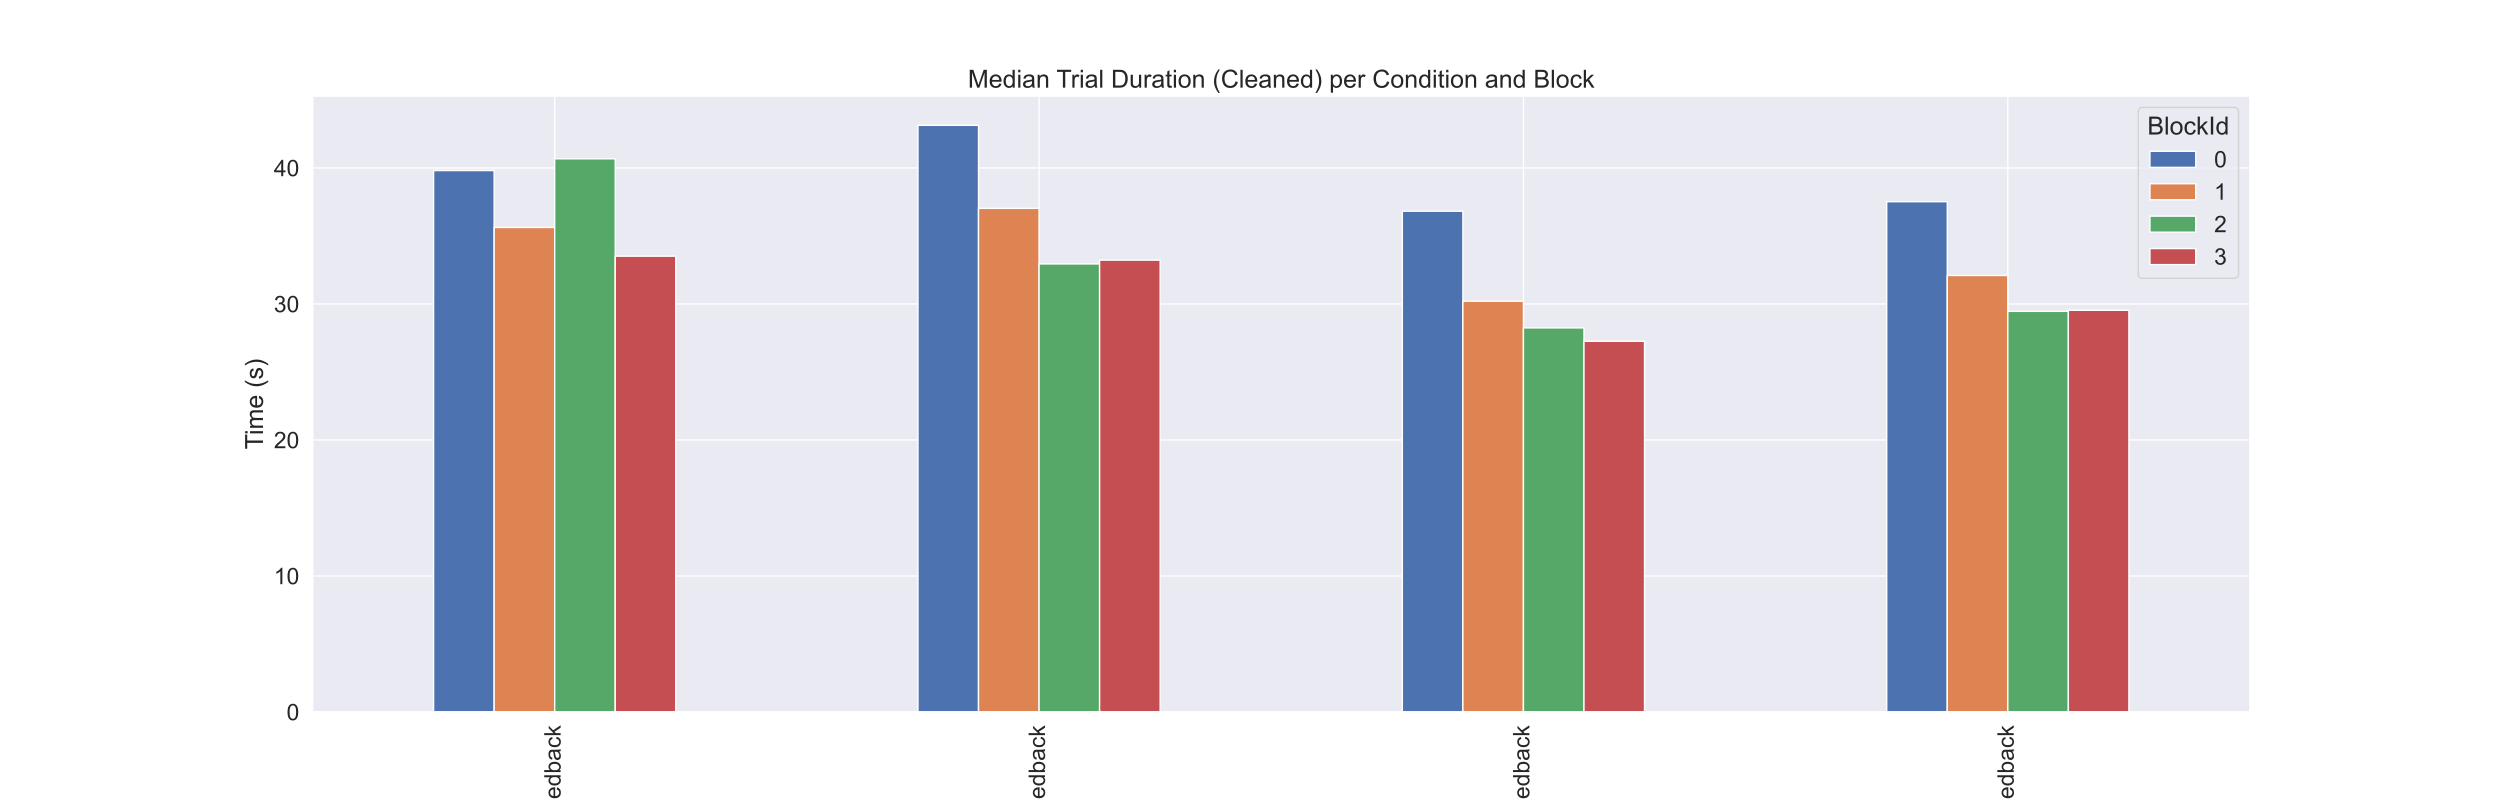
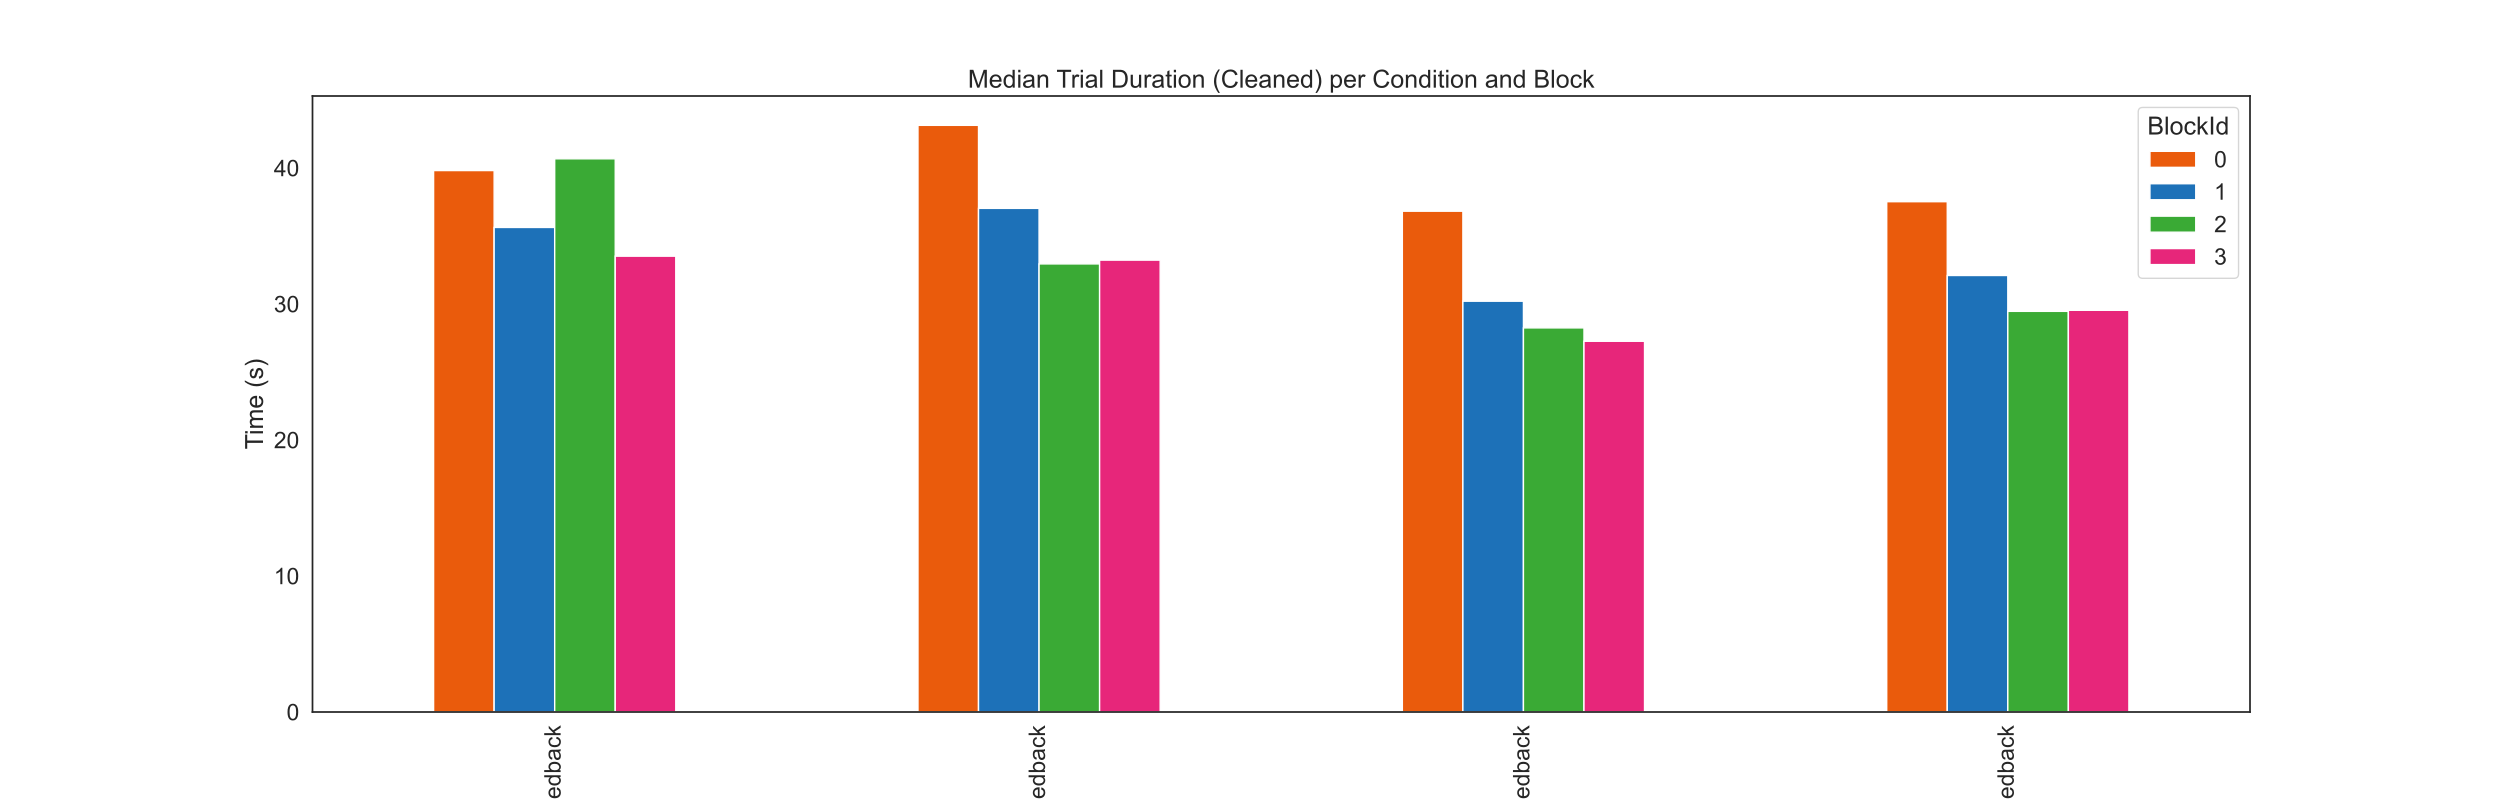
<svg xmlns="http://www.w3.org/2000/svg" xmlns:xlink="http://www.w3.org/1999/xlink" width="1800pt" height="576pt" viewBox="0 0 1800 576" version="1.1">
  <defs>
    <style type="text/css">*{stroke-linejoin: round; stroke-linecap: butt}</style>
  </defs>
  <g id="figure_1">
    <g id="patch_1">
      <path d="M 0 576  L 1800 576  L 1800 0  L 0 0  z " style="fill: #ffffff" />
    </g>
    <g id="axes_1">
      <g id="patch_2">
-         <path d="M 225 512.64  L 1620 512.64  L 1620 69.12  L 225 69.12  z " style="fill: #eaeaf2" />
+         <path d="M 225 512.64  L 1620 512.64  L 1620 69.12  L 225 69.12  z " style="fill: #ffffff" />
      </g>
      <g id="matplotlib.axis_1">
        <g id="xtick_1">
-           <g id="line2d_1">
-             <path d="M 399.375 512.64  L 399.375 69.12  " clip-path="url(#p419690e566)" style="fill: none; stroke: #ffffff; stroke-linecap: round" />
-           </g>
          <g id="text_1">
            <g style="fill: #262626" transform="translate(403.6405 620.2712) rotate(-90) scale(0.165 -0.165)">
              <defs>
                <path id="ArialMT-4e" d="M 488 0  L 488 4581  L 1109 4581  L 3516 984  L 3516 4581  L 4097 4581  L 4097 0  L 3475 0  L 1069 3600  L 1069 0  L 488 0  z " transform="scale(0.015625)" />
                <path id="ArialMT-6f" d="M 213 1659  Q 213 2581 725 3025  Q 1153 3394 1769 3394  Q 2453 3394 2887 2945  Q 3322 2497 3322 1706  Q 3322 1066 3130 698  Q 2938 331 2570 128  Q 2203 -75 1769 -75  Q 1072 -75 642 372  Q 213 819 213 1659  z M 791 1659  Q 791 1022 1069 705  Q 1347 388 1769 388  Q 2188 388 2466 706  Q 2744 1025 2744 1678  Q 2744 2294 2464 2611  Q 2184 2928 1769 2928  Q 1347 2928 1069 2612  Q 791 2297 791 1659  z " transform="scale(0.015625)" />
                <path id="ArialMT-20" transform="scale(0.015625)" />
                <path id="ArialMT-46" d="M 525 0  L 525 4581  L 3616 4581  L 3616 4041  L 1131 4041  L 1131 2622  L 3281 2622  L 3281 2081  L 1131 2081  L 1131 0  L 525 0  z " transform="scale(0.015625)" />
                <path id="ArialMT-65" d="M 2694 1069  L 3275 997  Q 3138 488 2766 206  Q 2394 -75 1816 -75  Q 1088 -75 661 373  Q 234 822 234 1631  Q 234 2469 665 2931  Q 1097 3394 1784 3394  Q 2450 3394 2872 2941  Q 3294 2488 3294 1666  Q 3294 1616 3291 1516  L 816 1516  Q 847 969 1125 678  Q 1403 388 1819 388  Q 2128 388 2347 550  Q 2566 713 2694 1069  z M 847 1978  L 2700 1978  Q 2663 2397 2488 2606  Q 2219 2931 1791 2931  Q 1403 2931 1139 2672  Q 875 2413 847 1978  z " transform="scale(0.015625)" />
                <path id="ArialMT-64" d="M 2575 0  L 2575 419  Q 2259 -75 1647 -75  Q 1250 -75 917 144  Q 584 363 401 755  Q 219 1147 219 1656  Q 219 2153 384 2558  Q 550 2963 881 3178  Q 1213 3394 1622 3394  Q 1922 3394 2156 3267  Q 2391 3141 2538 2938  L 2538 4581  L 3097 4581  L 3097 0  L 2575 0  z M 797 1656  Q 797 1019 1065 703  Q 1334 388 1700 388  Q 2069 388 2326 689  Q 2584 991 2584 1609  Q 2584 2291 2321 2609  Q 2059 2928 1675 2928  Q 1300 2928 1048 2622  Q 797 2316 797 1656  z " transform="scale(0.015625)" />
                <path id="ArialMT-62" d="M 941 0  L 419 0  L 419 4581  L 981 4581  L 981 2947  Q 1338 3394 1891 3394  Q 2197 3394 2470 3270  Q 2744 3147 2920 2923  Q 3097 2700 3197 2384  Q 3297 2069 3297 1709  Q 3297 856 2875 390  Q 2453 -75 1863 -75  Q 1275 -75 941 416  L 941 0  z M 934 1684  Q 934 1088 1097 822  Q 1363 388 1816 388  Q 2184 388 2453 708  Q 2722 1028 2722 1663  Q 2722 2313 2464 2622  Q 2206 2931 1841 2931  Q 1472 2931 1203 2611  Q 934 2291 934 1684  z " transform="scale(0.015625)" />
                <path id="ArialMT-61" d="M 2588 409  Q 2275 144 1986 34  Q 1697 -75 1366 -75  Q 819 -75 525 192  Q 231 459 231 875  Q 231 1119 342 1320  Q 453 1522 633 1644  Q 813 1766 1038 1828  Q 1203 1872 1538 1913  Q 2219 1994 2541 2106  Q 2544 2222 2544 2253  Q 2544 2597 2384 2738  Q 2169 2928 1744 2928  Q 1347 2928 1158 2789  Q 969 2650 878 2297  L 328 2372  Q 403 2725 575 2942  Q 747 3159 1072 3276  Q 1397 3394 1825 3394  Q 2250 3394 2515 3294  Q 2781 3194 2906 3042  Q 3031 2891 3081 2659  Q 3109 2516 3109 2141  L 3109 1391  Q 3109 606 3145 398  Q 3181 191 3288 0  L 2700 0  Q 2613 175 2588 409  z M 2541 1666  Q 2234 1541 1622 1453  Q 1275 1403 1131 1340  Q 988 1278 909 1158  Q 831 1038 831 891  Q 831 666 1001 516  Q 1172 366 1500 366  Q 1825 366 2078 508  Q 2331 650 2450 897  Q 2541 1088 2541 1459  L 2541 1666  z " transform="scale(0.015625)" />
                <path id="ArialMT-63" d="M 2588 1216  L 3141 1144  Q 3050 572 2676 248  Q 2303 -75 1759 -75  Q 1078 -75 664 370  Q 250 816 250 1647  Q 250 2184 428 2587  Q 606 2991 970 3192  Q 1334 3394 1763 3394  Q 2303 3394 2647 3120  Q 2991 2847 3088 2344  L 2541 2259  Q 2463 2594 2264 2762  Q 2066 2931 1784 2931  Q 1359 2931 1093 2626  Q 828 2322 828 1663  Q 828 994 1084 691  Q 1341 388 1753 388  Q 2084 388 2306 591  Q 2528 794 2588 1216  z " transform="scale(0.015625)" />
                <path id="ArialMT-6b" d="M 425 0  L 425 4581  L 988 4581  L 988 1969  L 2319 3319  L 3047 3319  L 1778 2088  L 3175 0  L 2481 0  L 1384 1697  L 988 1316  L 988 0  L 425 0  z " transform="scale(0.015625)" />
              </defs>
              <use xlink:href="#ArialMT-4e" />
              <use xlink:href="#ArialMT-6f" x="72.217" />
              <use xlink:href="#ArialMT-20" x="127.832" />
              <use xlink:href="#ArialMT-46" x="155.615" />
              <use xlink:href="#ArialMT-65" x="216.699" />
              <use xlink:href="#ArialMT-65" x="272.314" />
              <use xlink:href="#ArialMT-64" x="327.93" />
              <use xlink:href="#ArialMT-62" x="383.545" />
              <use xlink:href="#ArialMT-61" x="439.16" />
              <use xlink:href="#ArialMT-63" x="494.775" />
              <use xlink:href="#ArialMT-6b" x="544.775" />
            </g>
          </g>
        </g>
        <g id="xtick_2">
-           <g id="line2d_2">
-             <path d="M 748.125 512.64  L 748.125 69.12  " clip-path="url(#p419690e566)" style="fill: none; stroke: #ffffff; stroke-linecap: round" />
-           </g>
          <g id="text_2">
            <g style="fill: #262626" transform="translate(752.3905 645.939) rotate(-90) scale(0.165 -0.165)">
              <defs>
                <path id="ArialMT-54" d="M 1659 0  L 1659 4041  L 150 4041  L 150 4581  L 3781 4581  L 3781 4041  L 2266 4041  L 2266 0  L 1659 0  z " transform="scale(0.015625)" />
                <path id="ArialMT-74" d="M 1650 503  L 1731 6  Q 1494 -44 1306 -44  Q 1000 -44 831 53  Q 663 150 594 308  Q 525 466 525 972  L 525 2881  L 113 2881  L 113 3319  L 525 3319  L 525 4141  L 1084 4478  L 1084 3319  L 1650 3319  L 1650 2881  L 1084 2881  L 1084 941  Q 1084 700 1114 631  Q 1144 563 1211 522  Q 1278 481 1403 481  Q 1497 481 1650 503  z " transform="scale(0.015625)" />
                <path id="ArialMT-69" d="M 425 3934  L 425 4581  L 988 4581  L 988 3934  L 425 3934  z M 425 0  L 425 3319  L 988 3319  L 988 0  L 425 0  z " transform="scale(0.015625)" />
                <path id="ArialMT-6c" d="M 409 0  L 409 4581  L 972 4581  L 972 0  L 409 0  z " transform="scale(0.015625)" />
              </defs>
              <use xlink:href="#ArialMT-54" />
              <use xlink:href="#ArialMT-61" x="49.959" />
              <use xlink:href="#ArialMT-63" x="105.574" />
              <use xlink:href="#ArialMT-74" x="155.574" />
              <use xlink:href="#ArialMT-69" x="183.357" />
              <use xlink:href="#ArialMT-6c" x="205.574" />
              <use xlink:href="#ArialMT-65" x="227.791" />
              <use xlink:href="#ArialMT-20" x="283.406" />
              <use xlink:href="#ArialMT-46" x="311.189" />
              <use xlink:href="#ArialMT-65" x="372.273" />
              <use xlink:href="#ArialMT-65" x="427.889" />
              <use xlink:href="#ArialMT-64" x="483.504" />
              <use xlink:href="#ArialMT-62" x="539.119" />
              <use xlink:href="#ArialMT-61" x="594.734" />
              <use xlink:href="#ArialMT-63" x="650.35" />
              <use xlink:href="#ArialMT-6b" x="700.35" />
            </g>
          </g>
        </g>
        <g id="xtick_3">
-           <g id="line2d_3">
-             <path d="M 1096.875 512.64  L 1096.875 69.12  " clip-path="url(#p419690e566)" style="fill: none; stroke: #ffffff; stroke-linecap: round" />
-           </g>
          <g id="text_3">
            <g style="fill: #262626" transform="translate(1101.141 643.8301) rotate(-90) scale(0.165 -0.165)">
              <defs>
                <path id="ArialMT-56" d="M 1803 0  L 28 4581  L 684 4581  L 1875 1253  Q 2019 853 2116 503  Q 2222 878 2363 1253  L 3600 4581  L 4219 4581  L 2425 0  L 1803 0  z " transform="scale(0.015625)" />
                <path id="ArialMT-73" d="M 197 991  L 753 1078  Q 800 744 1014 566  Q 1228 388 1613 388  Q 2000 388 2187 545  Q 2375 703 2375 916  Q 2375 1106 2209 1216  Q 2094 1291 1634 1406  Q 1016 1563 777 1677  Q 538 1791 414 1992  Q 291 2194 291 2438  Q 291 2659 392 2848  Q 494 3038 669 3163  Q 800 3259 1026 3326  Q 1253 3394 1513 3394  Q 1903 3394 2198 3281  Q 2494 3169 2634 2976  Q 2775 2784 2828 2463  L 2278 2388  Q 2241 2644 2061 2787  Q 1881 2931 1553 2931  Q 1166 2931 1000 2803  Q 834 2675 834 2503  Q 834 2394 903 2306  Q 972 2216 1119 2156  Q 1203 2125 1616 2013  Q 2213 1853 2448 1751  Q 2684 1650 2818 1456  Q 2953 1263 2953 975  Q 2953 694 2789 445  Q 2625 197 2315 61  Q 2006 -75 1616 -75  Q 969 -75 630 194  Q 291 463 197 991  z " transform="scale(0.015625)" />
                <path id="ArialMT-75" d="M 2597 0  L 2597 488  Q 2209 -75 1544 -75  Q 1250 -75 995 37  Q 741 150 617 320  Q 494 491 444 738  Q 409 903 409 1263  L 409 3319  L 972 3319  L 972 1478  Q 972 1038 1006 884  Q 1059 663 1231 536  Q 1403 409 1656 409  Q 1909 409 2131 539  Q 2353 669 2445 892  Q 2538 1116 2538 1541  L 2538 3319  L 3100 3319  L 3100 0  L 2597 0  z " transform="scale(0.015625)" />
              </defs>
              <use xlink:href="#ArialMT-56" />
              <use xlink:href="#ArialMT-69" x="64.949" />
              <use xlink:href="#ArialMT-73" x="87.166" />
              <use xlink:href="#ArialMT-75" x="137.166" />
              <use xlink:href="#ArialMT-61" x="192.781" />
              <use xlink:href="#ArialMT-6c" x="248.396" />
              <use xlink:href="#ArialMT-20" x="270.613" />
              <use xlink:href="#ArialMT-46" x="298.396" />
              <use xlink:href="#ArialMT-65" x="359.48" />
              <use xlink:href="#ArialMT-65" x="415.096" />
              <use xlink:href="#ArialMT-64" x="470.711" />
              <use xlink:href="#ArialMT-62" x="526.326" />
              <use xlink:href="#ArialMT-61" x="581.941" />
              <use xlink:href="#ArialMT-63" x="637.557" />
              <use xlink:href="#ArialMT-6b" x="687.557" />
            </g>
          </g>
        </g>
        <g id="xtick_4">
-           <g id="line2d_4">
-             <path d="M 1445.625 512.64  L 1445.625 69.12  " clip-path="url(#p419690e566)" style="fill: none; stroke: #ffffff; stroke-linecap: round" />
-           </g>
          <g id="text_4">
            <g style="fill: #262626" transform="translate(1449.891 674.3834) rotate(-90) scale(0.165 -0.165)">
              <defs>
                <path id="ArialMT-43" d="M 3763 1606  L 4369 1453  Q 4178 706 3683 314  Q 3188 -78 2472 -78  Q 1731 -78 1267 223  Q 803 525 561 1097  Q 319 1669 319 2325  Q 319 3041 592 3573  Q 866 4106 1370 4382  Q 1875 4659 2481 4659  Q 3169 4659 3637 4309  Q 4106 3959 4291 3325  L 3694 3184  Q 3534 3684 3231 3912  Q 2928 4141 2469 4141  Q 1941 4141 1586 3887  Q 1231 3634 1087 3207  Q 944 2781 944 2328  Q 944 1744 1114 1308  Q 1284 872 1643 656  Q 2003 441 2422 441  Q 2931 441 3284 734  Q 3638 1028 3763 1606  z " transform="scale(0.015625)" />
                <path id="ArialMT-6d" d="M 422 0  L 422 3319  L 925 3319  L 925 2853  Q 1081 3097 1340 3245  Q 1600 3394 1931 3394  Q 2300 3394 2536 3241  Q 2772 3088 2869 2813  Q 3263 3394 3894 3394  Q 4388 3394 4653 3120  Q 4919 2847 4919 2278  L 4919 0  L 4359 0  L 4359 2091  Q 4359 2428 4304 2576  Q 4250 2725 4106 2815  Q 3963 2906 3769 2906  Q 3419 2906 3187 2673  Q 2956 2441 2956 1928  L 2956 0  L 2394 0  L 2394 2156  Q 2394 2531 2256 2718  Q 2119 2906 1806 2906  Q 1569 2906 1367 2781  Q 1166 2656 1075 2415  Q 984 2175 984 1722  L 984 0  L 422 0  z " transform="scale(0.015625)" />
                <path id="ArialMT-6e" d="M 422 0  L 422 3319  L 928 3319  L 928 2847  Q 1294 3394 1984 3394  Q 2284 3394 2536 3286  Q 2788 3178 2913 3003  Q 3038 2828 3088 2588  Q 3119 2431 3119 2041  L 3119 0  L 2556 0  L 2556 2019  Q 2556 2363 2490 2533  Q 2425 2703 2258 2804  Q 2091 2906 1866 2906  Q 1506 2906 1245 2678  Q 984 2450 984 1813  L 984 0  L 422 0  z " transform="scale(0.015625)" />
              </defs>
              <use xlink:href="#ArialMT-43" />
              <use xlink:href="#ArialMT-6f" x="72.217" />
              <use xlink:href="#ArialMT-6d" x="127.832" />
              <use xlink:href="#ArialMT-62" x="211.133" />
              <use xlink:href="#ArialMT-69" x="266.748" />
              <use xlink:href="#ArialMT-6e" x="288.965" />
              <use xlink:href="#ArialMT-65" x="344.58" />
              <use xlink:href="#ArialMT-64" x="400.195" />
              <use xlink:href="#ArialMT-20" x="455.811" />
              <use xlink:href="#ArialMT-46" x="483.594" />
              <use xlink:href="#ArialMT-65" x="544.678" />
              <use xlink:href="#ArialMT-65" x="600.293" />
              <use xlink:href="#ArialMT-64" x="655.908" />
              <use xlink:href="#ArialMT-62" x="711.523" />
              <use xlink:href="#ArialMT-61" x="767.139" />
              <use xlink:href="#ArialMT-63" x="822.754" />
              <use xlink:href="#ArialMT-6b" x="872.754" />
            </g>
          </g>
        </g>
        <g id="text_5">
          <g style="fill: #262626" transform="translate(884.4764 691.2675) scale(0.18 -0.18)">
            <use xlink:href="#ArialMT-43" />
            <use xlink:href="#ArialMT-6f" x="72.217" />
            <use xlink:href="#ArialMT-6e" x="127.832" />
            <use xlink:href="#ArialMT-64" x="183.447" />
            <use xlink:href="#ArialMT-69" x="239.062" />
            <use xlink:href="#ArialMT-74" x="261.279" />
            <use xlink:href="#ArialMT-69" x="289.062" />
            <use xlink:href="#ArialMT-6f" x="311.279" />
            <use xlink:href="#ArialMT-6e" x="366.895" />
          </g>
        </g>
      </g>
      <g id="matplotlib.axis_2">
        <g id="ytick_1">
-           <g id="line2d_5">
-             <path d="M 225 512.64  L 1620 512.64  " clip-path="url(#p419690e566)" style="fill: none; stroke: #ffffff; stroke-linecap: round" />
-           </g>
          <g id="text_6">
            <g style="fill: #262626" transform="translate(206.3245 518.5452) scale(0.165 -0.165)">
              <defs>
                <path id="ArialMT-30" d="M 266 2259  Q 266 3072 433 3567  Q 600 4063 929 4331  Q 1259 4600 1759 4600  Q 2128 4600 2406 4451  Q 2684 4303 2865 4023  Q 3047 3744 3150 3342  Q 3253 2941 3253 2259  Q 3253 1453 3087 958  Q 2922 463 2592 192  Q 2263 -78 1759 -78  Q 1097 -78 719 397  Q 266 969 266 2259  z M 844 2259  Q 844 1131 1108 757  Q 1372 384 1759 384  Q 2147 384 2411 759  Q 2675 1134 2675 2259  Q 2675 3391 2411 3762  Q 2147 4134 1753 4134  Q 1366 4134 1134 3806  Q 844 3388 844 2259  z " transform="scale(0.015625)" />
              </defs>
              <use xlink:href="#ArialMT-30" />
            </g>
          </g>
        </g>
        <g id="ytick_2">
-           <g id="line2d_6">
-             <path d="M 225 414.717  L 1620 414.717  " clip-path="url(#p419690e566)" style="fill: none; stroke: #ffffff; stroke-linecap: round" />
-           </g>
          <g id="text_7">
            <g style="fill: #262626" transform="translate(197.1489 420.6225) scale(0.165 -0.165)">
              <defs>
                <path id="ArialMT-31" d="M 2384 0  L 1822 0  L 1822 3584  Q 1619 3391 1289 3197  Q 959 3003 697 2906  L 697 3450  Q 1169 3672 1522 3987  Q 1875 4303 2022 4600  L 2384 4600  L 2384 0  z " transform="scale(0.015625)" />
              </defs>
              <use xlink:href="#ArialMT-31" />
              <use xlink:href="#ArialMT-30" x="55.615" />
            </g>
          </g>
        </g>
        <g id="ytick_3">
-           <g id="line2d_7">
-             <path d="M 225 316.795  L 1620 316.795  " clip-path="url(#p419690e566)" style="fill: none; stroke: #ffffff; stroke-linecap: round" />
-           </g>
          <g id="text_8">
            <g style="fill: #262626" transform="translate(197.1489 322.6999) scale(0.165 -0.165)">
              <defs>
                <path id="ArialMT-32" d="M 3222 541  L 3222 0  L 194 0  Q 188 203 259 391  Q 375 700 629 1000  Q 884 1300 1366 1694  Q 2113 2306 2375 2664  Q 2638 3022 2638 3341  Q 2638 3675 2398 3904  Q 2159 4134 1775 4134  Q 1369 4134 1125 3890  Q 881 3647 878 3216  L 300 3275  Q 359 3922 746 4261  Q 1134 4600 1788 4600  Q 2447 4600 2831 4234  Q 3216 3869 3216 3328  Q 3216 3053 3103 2787  Q 2991 2522 2730 2228  Q 2469 1934 1863 1422  Q 1356 997 1212 845  Q 1069 694 975 541  L 3222 541  z " transform="scale(0.015625)" />
              </defs>
              <use xlink:href="#ArialMT-32" />
              <use xlink:href="#ArialMT-30" x="55.615" />
            </g>
          </g>
        </g>
        <g id="ytick_4">
-           <g id="line2d_8">
-             <path d="M 225 218.872  L 1620 218.872  " clip-path="url(#p419690e566)" style="fill: none; stroke: #ffffff; stroke-linecap: round" />
-           </g>
          <g id="text_9">
            <g style="fill: #262626" transform="translate(197.1489 224.7773) scale(0.165 -0.165)">
              <defs>
                <path id="ArialMT-33" d="M 269 1209  L 831 1284  Q 928 806 1161 595  Q 1394 384 1728 384  Q 2125 384 2398 659  Q 2672 934 2672 1341  Q 2672 1728 2419 1979  Q 2166 2231 1775 2231  Q 1616 2231 1378 2169  L 1441 2663  Q 1497 2656 1531 2656  Q 1891 2656 2178 2843  Q 2466 3031 2466 3422  Q 2466 3731 2256 3934  Q 2047 4138 1716 4138  Q 1388 4138 1169 3931  Q 950 3725 888 3313  L 325 3413  Q 428 3978 793 4289  Q 1159 4600 1703 4600  Q 2078 4600 2393 4439  Q 2709 4278 2876 4000  Q 3044 3722 3044 3409  Q 3044 3113 2884 2869  Q 2725 2625 2413 2481  Q 2819 2388 3044 2092  Q 3269 1797 3269 1353  Q 3269 753 2831 336  Q 2394 -81 1725 -81  Q 1122 -81 723 278  Q 325 638 269 1209  z " transform="scale(0.015625)" />
              </defs>
              <use xlink:href="#ArialMT-33" />
              <use xlink:href="#ArialMT-30" x="55.615" />
            </g>
          </g>
        </g>
        <g id="ytick_5">
-           <g id="line2d_9">
-             <path d="M 225 120.949  L 1620 120.949  " clip-path="url(#p419690e566)" style="fill: none; stroke: #ffffff; stroke-linecap: round" />
-           </g>
          <g id="text_10">
            <g style="fill: #262626" transform="translate(197.1489 126.8546) scale(0.165 -0.165)">
              <defs>
                <path id="ArialMT-34" d="M 2069 0  L 2069 1097  L 81 1097  L 81 1613  L 2172 4581  L 2631 4581  L 2631 1613  L 3250 1613  L 3250 1097  L 2631 1097  L 2631 0  L 2069 0  z M 2069 1613  L 2069 3678  L 634 1613  L 2069 1613  z " transform="scale(0.015625)" />
              </defs>
              <use xlink:href="#ArialMT-34" />
              <use xlink:href="#ArialMT-30" x="55.615" />
            </g>
          </g>
        </g>
        <g id="text_11">
          <g style="fill: #262626" transform="translate(189.3605 323.5345) rotate(-90) scale(0.18 -0.18)">
            <defs>
              <path id="ArialMT-28" d="M 1497 -1347  Q 1031 -759 709 28  Q 388 816 388 1659  Q 388 2403 628 3084  Q 909 3875 1497 4659  L 1900 4659  Q 1522 4009 1400 3731  Q 1209 3300 1100 2831  Q 966 2247 966 1656  Q 966 153 1900 -1347  L 1497 -1347  z " transform="scale(0.015625)" />
              <path id="ArialMT-29" d="M 791 -1347  L 388 -1347  Q 1322 153 1322 1656  Q 1322 2244 1188 2822  Q 1081 3291 891 3722  Q 769 4003 388 4659  L 791 4659  Q 1378 3875 1659 3084  Q 1900 2403 1900 1659  Q 1900 816 1576 28  Q 1253 -759 791 -1347  z " transform="scale(0.015625)" />
            </defs>
            <use xlink:href="#ArialMT-54" />
            <use xlink:href="#ArialMT-69" x="57.334" />
            <use xlink:href="#ArialMT-6d" x="79.551" />
            <use xlink:href="#ArialMT-65" x="162.852" />
            <use xlink:href="#ArialMT-20" x="218.467" />
            <use xlink:href="#ArialMT-28" x="246.25" />
            <use xlink:href="#ArialMT-73" x="279.551" />
            <use xlink:href="#ArialMT-29" x="329.551" />
          </g>
        </g>
      </g>
      <g id="patch_3">
-         <path d="M 312.188 512.64  L 355.781 512.64  L 355.781 122.808  L 312.188 122.808  z " clip-path="url(#p419690e566)" style="fill: #4c72b0; stroke: #ffffff; stroke-linejoin: miter" />
+         <path d="M 312.188 512.64  L 355.781 512.64  L 355.781 122.808  L 312.188 122.808  z " clip-path="url(#pf09c3e7d93)" style="fill: #ea5b0c; stroke: #ffffff; stroke-linejoin: miter" />
      </g>
      <g id="patch_4">
-         <path d="M 660.938 512.64  L 704.531 512.64  L 704.531 90.24  L 660.938 90.24  z " clip-path="url(#p419690e566)" style="fill: #4c72b0; stroke: #ffffff; stroke-linejoin: miter" />
+         <path d="M 660.938 512.64  L 704.531 512.64  L 704.531 90.24  L 660.938 90.24  z " clip-path="url(#pf09c3e7d93)" style="fill: #ea5b0c; stroke: #ffffff; stroke-linejoin: miter" />
      </g>
      <g id="patch_5">
-         <path d="M 1009.688 512.64  L 1053.281 512.64  L 1053.281 152.069  L 1009.688 152.069  z " clip-path="url(#p419690e566)" style="fill: #4c72b0; stroke: #ffffff; stroke-linejoin: miter" />
+         <path d="M 1009.688 512.64  L 1053.281 512.64  L 1053.281 152.069  L 1009.688 152.069  z " clip-path="url(#pf09c3e7d93)" style="fill: #ea5b0c; stroke: #ffffff; stroke-linejoin: miter" />
      </g>
      <g id="patch_6">
-         <path d="M 1358.438 512.64  L 1402.031 512.64  L 1402.031 145.224  L 1358.438 145.224  z " clip-path="url(#p419690e566)" style="fill: #4c72b0; stroke: #ffffff; stroke-linejoin: miter" />
+         <path d="M 1358.438 512.64  L 1402.031 512.64  L 1402.031 145.224  L 1358.438 145.224  z " clip-path="url(#pf09c3e7d93)" style="fill: #ea5b0c; stroke: #ffffff; stroke-linejoin: miter" />
      </g>
      <g id="patch_7">
-         <path d="M 355.781 512.64  L 399.375 512.64  L 399.375 163.766  L 355.781 163.766  z " clip-path="url(#p419690e566)" style="fill: #dd8452; stroke: #ffffff; stroke-linejoin: miter" />
+         <path d="M 355.781 512.64  L 399.375 512.64  L 399.375 163.766  L 355.781 163.766  z " clip-path="url(#pf09c3e7d93)" style="fill: #1d71b8; stroke: #ffffff; stroke-linejoin: miter" />
      </g>
      <g id="patch_8">
-         <path d="M 704.531 512.64  L 748.125 512.64  L 748.125 150.023  L 704.531 150.023  z " clip-path="url(#p419690e566)" style="fill: #dd8452; stroke: #ffffff; stroke-linejoin: miter" />
+         <path d="M 704.531 512.64  L 748.125 512.64  L 748.125 150.023  L 704.531 150.023  z " clip-path="url(#pf09c3e7d93)" style="fill: #1d71b8; stroke: #ffffff; stroke-linejoin: miter" />
      </g>
      <g id="patch_9">
-         <path d="M 1053.281 512.64  L 1096.875 512.64  L 1096.875 216.871  L 1053.281 216.871  z " clip-path="url(#p419690e566)" style="fill: #dd8452; stroke: #ffffff; stroke-linejoin: miter" />
+         <path d="M 1053.281 512.64  L 1096.875 512.64  L 1096.875 216.871  L 1053.281 216.871  z " clip-path="url(#pf09c3e7d93)" style="fill: #1d71b8; stroke: #ffffff; stroke-linejoin: miter" />
      </g>
      <g id="patch_10">
-         <path d="M 1402.031 512.64  L 1445.625 512.64  L 1445.625 198.353  L 1402.031 198.353  z " clip-path="url(#p419690e566)" style="fill: #dd8452; stroke: #ffffff; stroke-linejoin: miter" />
+         <path d="M 1402.031 512.64  L 1445.625 512.64  L 1445.625 198.353  L 1402.031 198.353  z " clip-path="url(#pf09c3e7d93)" style="fill: #1d71b8; stroke: #ffffff; stroke-linejoin: miter" />
      </g>
      <g id="patch_11">
-         <path d="M 399.375 512.64  L 442.969 512.64  L 442.969 114.34  L 399.375 114.34  z " clip-path="url(#p419690e566)" style="fill: #55a868; stroke: #ffffff; stroke-linejoin: miter" />
+         <path d="M 399.375 512.64  L 442.969 512.64  L 442.969 114.34  L 399.375 114.34  z " clip-path="url(#pf09c3e7d93)" style="fill: #3aaa35; stroke: #ffffff; stroke-linejoin: miter" />
      </g>
      <g id="patch_12">
-         <path d="M 748.125 512.64  L 791.719 512.64  L 791.719 190.02  L 748.125 190.02  z " clip-path="url(#p419690e566)" style="fill: #55a868; stroke: #ffffff; stroke-linejoin: miter" />
+         <path d="M 748.125 512.64  L 791.719 512.64  L 791.719 190.02  L 748.125 190.02  z " clip-path="url(#pf09c3e7d93)" style="fill: #3aaa35; stroke: #ffffff; stroke-linejoin: miter" />
      </g>
      <g id="patch_13">
-         <path d="M 1096.875 512.64  L 1140.469 512.64  L 1140.469 236.083  L 1096.875 236.083  z " clip-path="url(#p419690e566)" style="fill: #55a868; stroke: #ffffff; stroke-linejoin: miter" />
+         <path d="M 1096.875 512.64  L 1140.469 512.64  L 1140.469 236.083  L 1096.875 236.083  z " clip-path="url(#pf09c3e7d93)" style="fill: #3aaa35; stroke: #ffffff; stroke-linejoin: miter" />
      </g>
      <g id="patch_14">
-         <path d="M 1445.625 512.64  L 1489.219 512.64  L 1489.219 224.165  L 1445.625 224.165  z " clip-path="url(#p419690e566)" style="fill: #55a868; stroke: #ffffff; stroke-linejoin: miter" />
+         <path d="M 1445.625 512.64  L 1489.219 512.64  L 1489.219 224.165  L 1445.625 224.165  z " clip-path="url(#pf09c3e7d93)" style="fill: #3aaa35; stroke: #ffffff; stroke-linejoin: miter" />
      </g>
      <g id="patch_15">
-         <path d="M 442.969 512.64  L 486.562 512.64  L 486.562 184.451  L 442.969 184.451  z " clip-path="url(#p419690e566)" style="fill: #c44e52; stroke: #ffffff; stroke-linejoin: miter" />
+         <path d="M 442.969 512.64  L 486.562 512.64  L 486.562 184.451  L 442.969 184.451  z " clip-path="url(#pf09c3e7d93)" style="fill: #e7267a; stroke: #ffffff; stroke-linejoin: miter" />
      </g>
      <g id="patch_16">
-         <path d="M 791.719 512.64  L 835.312 512.64  L 835.312 187.298  L 791.719 187.298  z " clip-path="url(#p419690e566)" style="fill: #c44e52; stroke: #ffffff; stroke-linejoin: miter" />
+         <path d="M 791.719 512.64  L 835.312 512.64  L 835.312 187.298  L 791.719 187.298  z " clip-path="url(#pf09c3e7d93)" style="fill: #e7267a; stroke: #ffffff; stroke-linejoin: miter" />
      </g>
      <g id="patch_17">
-         <path d="M 1140.469 512.64  L 1184.062 512.64  L 1184.062 245.719  L 1140.469 245.719  z " clip-path="url(#p419690e566)" style="fill: #c44e52; stroke: #ffffff; stroke-linejoin: miter" />
+         <path d="M 1140.469 512.64  L 1184.062 512.64  L 1184.062 245.719  L 1140.469 245.719  z " clip-path="url(#pf09c3e7d93)" style="fill: #e7267a; stroke: #ffffff; stroke-linejoin: miter" />
      </g>
      <g id="patch_18">
-         <path d="M 1489.219 512.64  L 1532.812 512.64  L 1532.812 223.419  L 1489.219 223.419  z " clip-path="url(#p419690e566)" style="fill: #c44e52; stroke: #ffffff; stroke-linejoin: miter" />
+         <path d="M 1489.219 512.64  L 1532.812 512.64  L 1532.812 223.419  L 1489.219 223.419  z " clip-path="url(#pf09c3e7d93)" style="fill: #e7267a; stroke: #ffffff; stroke-linejoin: miter" />
      </g>
      <g id="patch_19">
-         <path d="M 225 512.64  L 225 69.12  " style="fill: none; stroke: #ffffff; stroke-width: 1.25; stroke-linejoin: miter; stroke-linecap: square" />
+         <path d="M 225 512.64  L 225 69.12  " style="fill: none; stroke: #262626; stroke-width: 1.25; stroke-linejoin: miter; stroke-linecap: square" />
      </g>
      <g id="patch_20">
-         <path d="M 1620 512.64  L 1620 69.12  " style="fill: none; stroke: #ffffff; stroke-width: 1.25; stroke-linejoin: miter; stroke-linecap: square" />
+         <path d="M 1620 512.64  L 1620 69.12  " style="fill: none; stroke: #262626; stroke-width: 1.25; stroke-linejoin: miter; stroke-linecap: square" />
      </g>
      <g id="patch_21">
-         <path d="M 225 512.64  L 1620 512.64  " style="fill: none; stroke: #ffffff; stroke-width: 1.25; stroke-linejoin: miter; stroke-linecap: square" />
+         <path d="M 225 512.64  L 1620 512.64  " style="fill: none; stroke: #262626; stroke-width: 1.25; stroke-linejoin: miter; stroke-linecap: square" />
      </g>
      <g id="patch_22">
-         <path d="M 225 69.12  L 1620 69.12  " style="fill: none; stroke: #ffffff; stroke-width: 1.25; stroke-linejoin: miter; stroke-linecap: square" />
+         <path d="M 225 69.12  L 1620 69.12  " style="fill: none; stroke: #262626; stroke-width: 1.25; stroke-linejoin: miter; stroke-linecap: square" />
      </g>
      <g id="text_12">
        <g style="fill: #262626" transform="translate(696.8939 63.12) scale(0.18 -0.18)">
          <defs>
            <path id="ArialMT-4d" d="M 475 0  L 475 4581  L 1388 4581  L 2472 1338  Q 2622 884 2691 659  Q 2769 909 2934 1394  L 4031 4581  L 4847 4581  L 4847 0  L 4263 0  L 4263 3834  L 2931 0  L 2384 0  L 1059 3900  L 1059 0  L 475 0  z " transform="scale(0.015625)" />
            <path id="ArialMT-72" d="M 416 0  L 416 3319  L 922 3319  L 922 2816  Q 1116 3169 1280 3281  Q 1444 3394 1641 3394  Q 1925 3394 2219 3213  L 2025 2691  Q 1819 2813 1613 2813  Q 1428 2813 1281 2702  Q 1134 2591 1072 2394  Q 978 2094 978 1738  L 978 0  L 416 0  z " transform="scale(0.015625)" />
            <path id="ArialMT-44" d="M 494 0  L 494 4581  L 2072 4581  Q 2606 4581 2888 4516  Q 3281 4425 3559 4188  Q 3922 3881 4101 3404  Q 4281 2928 4281 2316  Q 4281 1794 4159 1391  Q 4038 988 3847 723  Q 3656 459 3429 307  Q 3203 156 2883 78  Q 2563 0 2147 0  L 494 0  z M 1100 541  L 2078 541  Q 2531 541 2789 625  Q 3047 709 3200 863  Q 3416 1078 3536 1442  Q 3656 1806 3656 2325  Q 3656 3044 3420 3430  Q 3184 3816 2847 3947  Q 2603 4041 2063 4041  L 1100 4041  L 1100 541  z " transform="scale(0.015625)" />
            <path id="ArialMT-70" d="M 422 -1272  L 422 3319  L 934 3319  L 934 2888  Q 1116 3141 1344 3267  Q 1572 3394 1897 3394  Q 2322 3394 2647 3175  Q 2972 2956 3137 2557  Q 3303 2159 3303 1684  Q 3303 1175 3120 767  Q 2938 359 2589 142  Q 2241 -75 1856 -75  Q 1575 -75 1351 44  Q 1128 163 984 344  L 984 -1272  L 422 -1272  z M 931 1641  Q 931 1000 1190 694  Q 1450 388 1819 388  Q 2194 388 2461 705  Q 2728 1022 2728 1688  Q 2728 2322 2467 2637  Q 2206 2953 1844 2953  Q 1484 2953 1207 2617  Q 931 2281 931 1641  z " transform="scale(0.015625)" />
            <path id="ArialMT-42" d="M 469 0  L 469 4581  L 2188 4581  Q 2713 4581 3030 4442  Q 3347 4303 3526 4014  Q 3706 3725 3706 3409  Q 3706 3116 3547 2856  Q 3388 2597 3066 2438  Q 3481 2316 3704 2022  Q 3928 1728 3928 1328  Q 3928 1006 3792 729  Q 3656 453 3456 303  Q 3256 153 2954 76  Q 2653 0 2216 0  L 469 0  z M 1075 2656  L 2066 2656  Q 2469 2656 2644 2709  Q 2875 2778 2992 2937  Q 3109 3097 3109 3338  Q 3109 3566 3000 3739  Q 2891 3913 2687 3977  Q 2484 4041 1991 4041  L 1075 4041  L 1075 2656  z M 1075 541  L 2216 541  Q 2509 541 2628 563  Q 2838 600 2978 687  Q 3119 775 3209 942  Q 3300 1109 3300 1328  Q 3300 1584 3169 1773  Q 3038 1963 2805 2039  Q 2572 2116 2134 2116  L 1075 2116  L 1075 541  z " transform="scale(0.015625)" />
          </defs>
          <use xlink:href="#ArialMT-4d" />
          <use xlink:href="#ArialMT-65" x="83.301" />
          <use xlink:href="#ArialMT-64" x="138.916" />
          <use xlink:href="#ArialMT-69" x="194.531" />
          <use xlink:href="#ArialMT-61" x="216.748" />
          <use xlink:href="#ArialMT-6e" x="272.363" />
          <use xlink:href="#ArialMT-20" x="327.979" />
          <use xlink:href="#ArialMT-54" x="354.012" />
          <use xlink:href="#ArialMT-72" x="411.346" />
          <use xlink:href="#ArialMT-69" x="444.646" />
          <use xlink:href="#ArialMT-61" x="466.863" />
          <use xlink:href="#ArialMT-6c" x="522.479" />
          <use xlink:href="#ArialMT-20" x="544.695" />
          <use xlink:href="#ArialMT-44" x="572.479" />
          <use xlink:href="#ArialMT-75" x="644.695" />
          <use xlink:href="#ArialMT-72" x="700.311" />
          <use xlink:href="#ArialMT-61" x="733.611" />
          <use xlink:href="#ArialMT-74" x="789.227" />
          <use xlink:href="#ArialMT-69" x="817.01" />
          <use xlink:href="#ArialMT-6f" x="839.227" />
          <use xlink:href="#ArialMT-6e" x="894.842" />
          <use xlink:href="#ArialMT-20" x="950.457" />
          <use xlink:href="#ArialMT-28" x="978.24" />
          <use xlink:href="#ArialMT-43" x="1011.541" />
          <use xlink:href="#ArialMT-6c" x="1083.758" />
          <use xlink:href="#ArialMT-65" x="1105.975" />
          <use xlink:href="#ArialMT-61" x="1161.59" />
          <use xlink:href="#ArialMT-6e" x="1217.205" />
          <use xlink:href="#ArialMT-65" x="1272.82" />
          <use xlink:href="#ArialMT-64" x="1328.436" />
          <use xlink:href="#ArialMT-29" x="1384.051" />
          <use xlink:href="#ArialMT-20" x="1417.352" />
          <use xlink:href="#ArialMT-70" x="1445.135" />
          <use xlink:href="#ArialMT-65" x="1500.75" />
          <use xlink:href="#ArialMT-72" x="1556.365" />
          <use xlink:href="#ArialMT-20" x="1589.666" />
          <use xlink:href="#ArialMT-43" x="1617.449" />
          <use xlink:href="#ArialMT-6f" x="1689.666" />
          <use xlink:href="#ArialMT-6e" x="1745.281" />
          <use xlink:href="#ArialMT-64" x="1800.896" />
          <use xlink:href="#ArialMT-69" x="1856.512" />
          <use xlink:href="#ArialMT-74" x="1878.729" />
          <use xlink:href="#ArialMT-69" x="1906.512" />
          <use xlink:href="#ArialMT-6f" x="1928.729" />
          <use xlink:href="#ArialMT-6e" x="1984.344" />
          <use xlink:href="#ArialMT-20" x="2039.959" />
          <use xlink:href="#ArialMT-61" x="2067.742" />
          <use xlink:href="#ArialMT-6e" x="2123.357" />
          <use xlink:href="#ArialMT-64" x="2178.973" />
          <use xlink:href="#ArialMT-20" x="2234.588" />
          <use xlink:href="#ArialMT-42" x="2262.371" />
          <use xlink:href="#ArialMT-6c" x="2329.07" />
          <use xlink:href="#ArialMT-6f" x="2351.287" />
          <use xlink:href="#ArialMT-63" x="2406.902" />
          <use xlink:href="#ArialMT-6b" x="2456.902" />
        </g>
      </g>
      <g id="legend_1">
        <g id="patch_23">
-           <path d="M 1542.824 200.391  L 1608.45 200.391  Q 1611.75 200.391 1611.75 197.091  L 1611.75 80.67  Q 1611.75 77.37 1608.45 77.37  L 1542.824 77.37  Q 1539.524 77.37 1539.524 80.67  L 1539.524 197.091  Q 1539.524 200.391 1542.824 200.391  z " style="fill: #eaeaf2; opacity: 0.8; stroke: #cccccc; stroke-linejoin: miter" />
+           <path d="M 1542.824 200.391  L 1608.45 200.391  Q 1611.75 200.391 1611.75 197.091  L 1611.75 80.67  Q 1611.75 77.37 1608.45 77.37  L 1542.824 77.37  Q 1539.524 77.37 1539.524 80.67  L 1539.524 197.091  Q 1539.524 200.391 1542.824 200.391  z " style="fill: #ffffff; opacity: 0.8; stroke: #cccccc; stroke-linejoin: miter" />
        </g>
        <g id="text_13">
          <g style="fill: #262626" transform="translate(1546.124 96.85406) scale(0.18 -0.18)">
            <defs>
              <path id="ArialMT-49" d="M 597 0  L 597 4581  L 1203 4581  L 1203 0  L 597 0  z " transform="scale(0.015625)" />
            </defs>
            <use xlink:href="#ArialMT-42" />
            <use xlink:href="#ArialMT-6c" x="66.699" />
            <use xlink:href="#ArialMT-6f" x="88.916" />
            <use xlink:href="#ArialMT-63" x="144.531" />
            <use xlink:href="#ArialMT-6b" x="194.531" />
            <use xlink:href="#ArialMT-49" x="244.531" />
            <use xlink:href="#ArialMT-64" x="272.314" />
          </g>
        </g>
        <g id="patch_24">
-           <path d="M 1547.949 120.492  L 1580.949 120.492  L 1580.949 108.942  L 1547.949 108.942  z " style="fill: #4c72b0; stroke: #ffffff; stroke-linejoin: miter" />
+           <path d="M 1547.949 120.492  L 1580.949 120.492  L 1580.949 108.942  L 1547.949 108.942  z " style="fill: #ea5b0c; stroke: #ffffff; stroke-linejoin: miter" />
        </g>
        <g id="text_14">
          <g style="fill: #262626" transform="translate(1594.149 120.492) scale(0.165 -0.165)">
            <use xlink:href="#ArialMT-30" />
          </g>
        </g>
        <g id="patch_25">
-           <path d="M 1547.949 143.832  L 1580.949 143.832  L 1580.949 132.282  L 1547.949 132.282  z " style="fill: #dd8452; stroke: #ffffff; stroke-linejoin: miter" />
+           <path d="M 1547.949 143.832  L 1580.949 143.832  L 1580.949 132.282  L 1547.949 132.282  z " style="fill: #1d71b8; stroke: #ffffff; stroke-linejoin: miter" />
        </g>
        <g id="text_15">
          <g style="fill: #262626" transform="translate(1594.149 143.8317) scale(0.165 -0.165)">
            <use xlink:href="#ArialMT-31" />
          </g>
        </g>
        <g id="patch_26">
-           <path d="M 1547.949 167.171  L 1580.949 167.171  L 1580.949 155.621  L 1547.949 155.621  z " style="fill: #55a868; stroke: #ffffff; stroke-linejoin: miter" />
+           <path d="M 1547.949 167.171  L 1580.949 167.171  L 1580.949 155.621  L 1547.949 155.621  z " style="fill: #3aaa35; stroke: #ffffff; stroke-linejoin: miter" />
        </g>
        <g id="text_16">
          <g style="fill: #262626" transform="translate(1594.149 167.1715) scale(0.165 -0.165)">
            <use xlink:href="#ArialMT-32" />
          </g>
        </g>
        <g id="patch_27">
-           <path d="M 1547.949 190.511  L 1580.949 190.511  L 1580.949 178.961  L 1547.949 178.961  z " style="fill: #c44e52; stroke: #ffffff; stroke-linejoin: miter" />
+           <path d="M 1547.949 190.511  L 1580.949 190.511  L 1580.949 178.961  L 1547.949 178.961  z " style="fill: #e7267a; stroke: #ffffff; stroke-linejoin: miter" />
        </g>
        <g id="text_17">
          <g style="fill: #262626" transform="translate(1594.149 190.5112) scale(0.165 -0.165)">
            <use xlink:href="#ArialMT-33" />
          </g>
        </g>
      </g>
    </g>
  </g>
  <defs>
-     <clipPath id="p419690e566">
+     <clipPath id="pf09c3e7d93">
      <rect x="225" y="69.12" width="1395" height="443.52" />
    </clipPath>
  </defs>
</svg>
